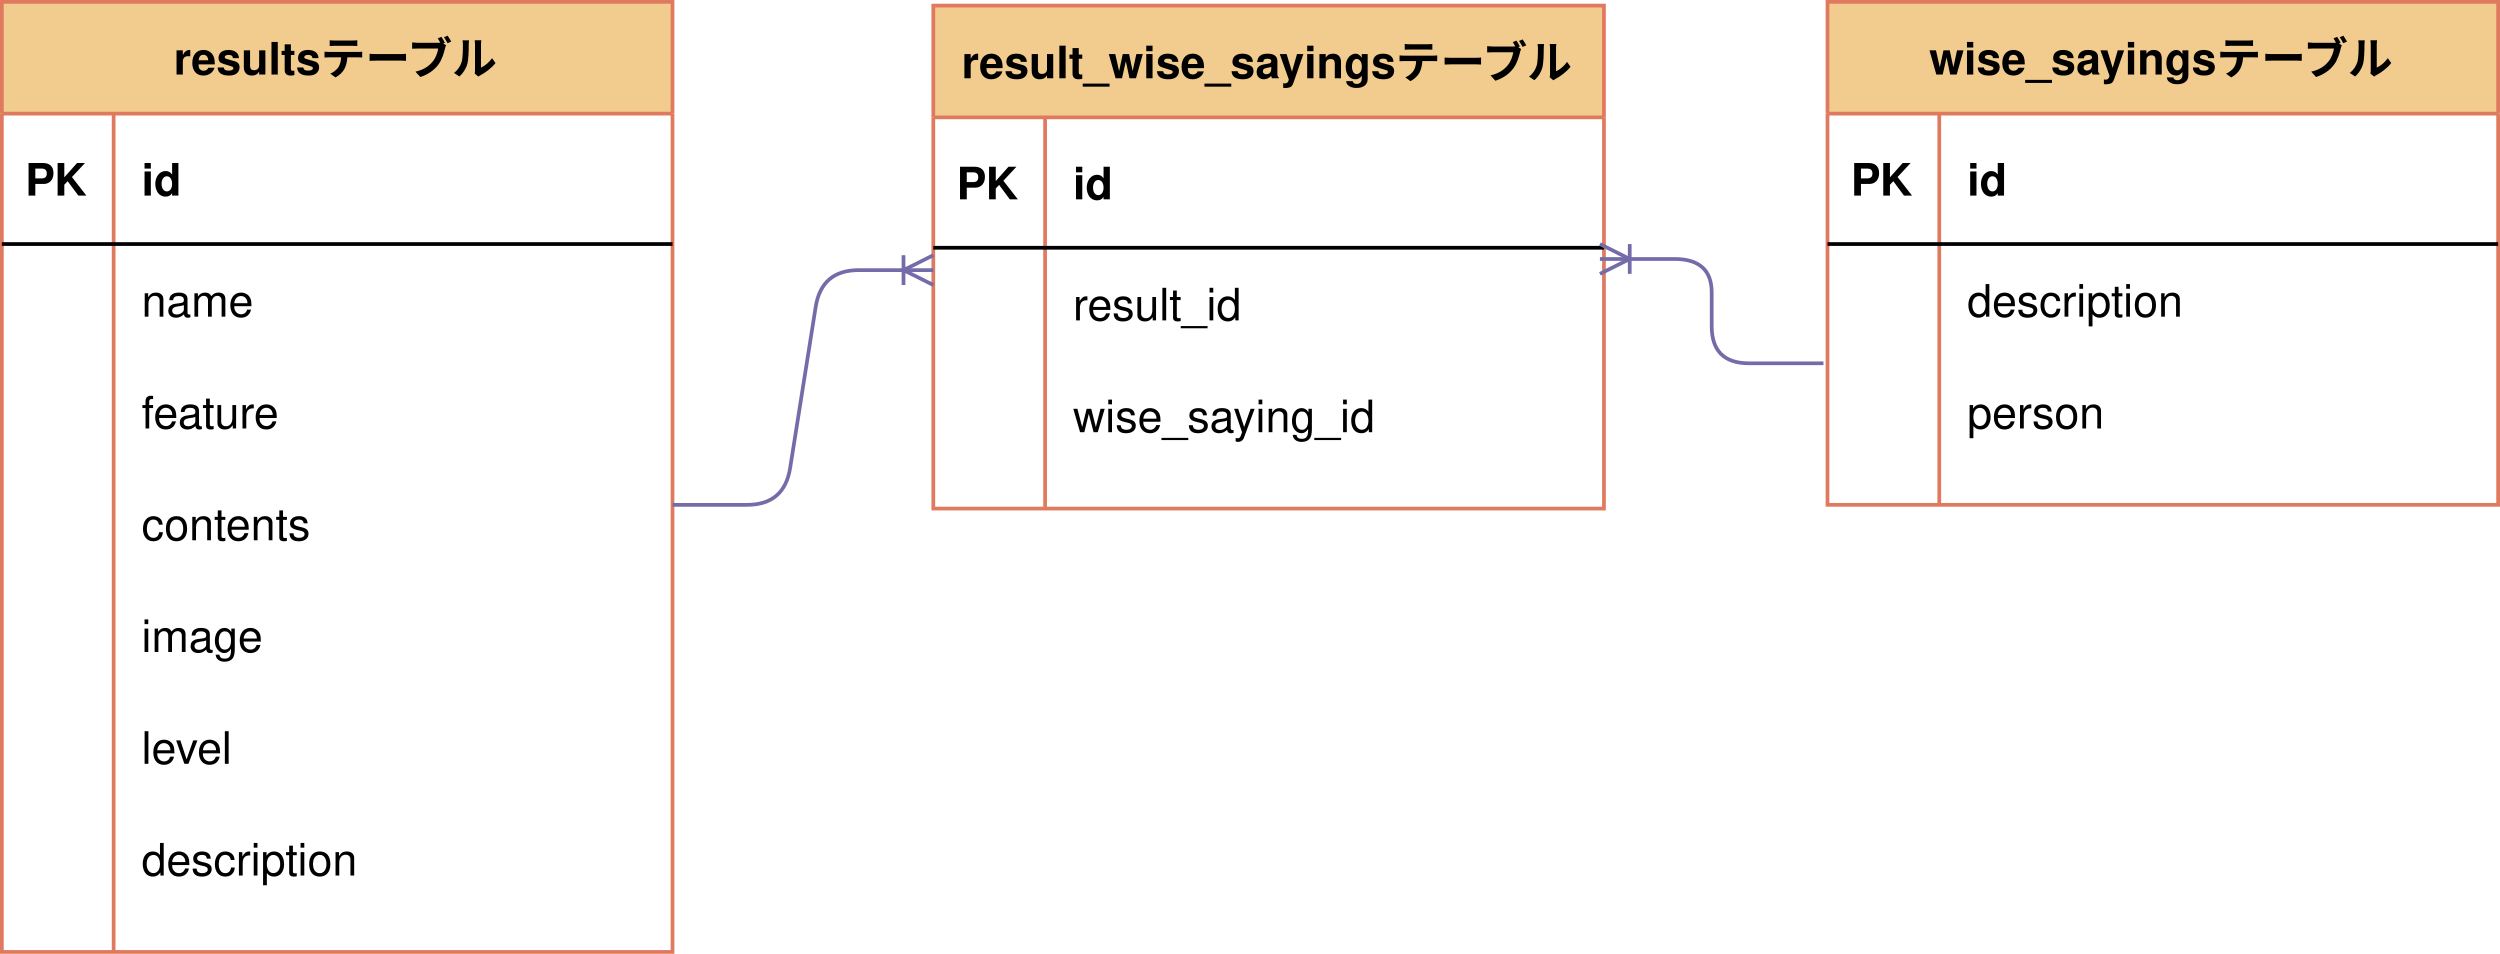
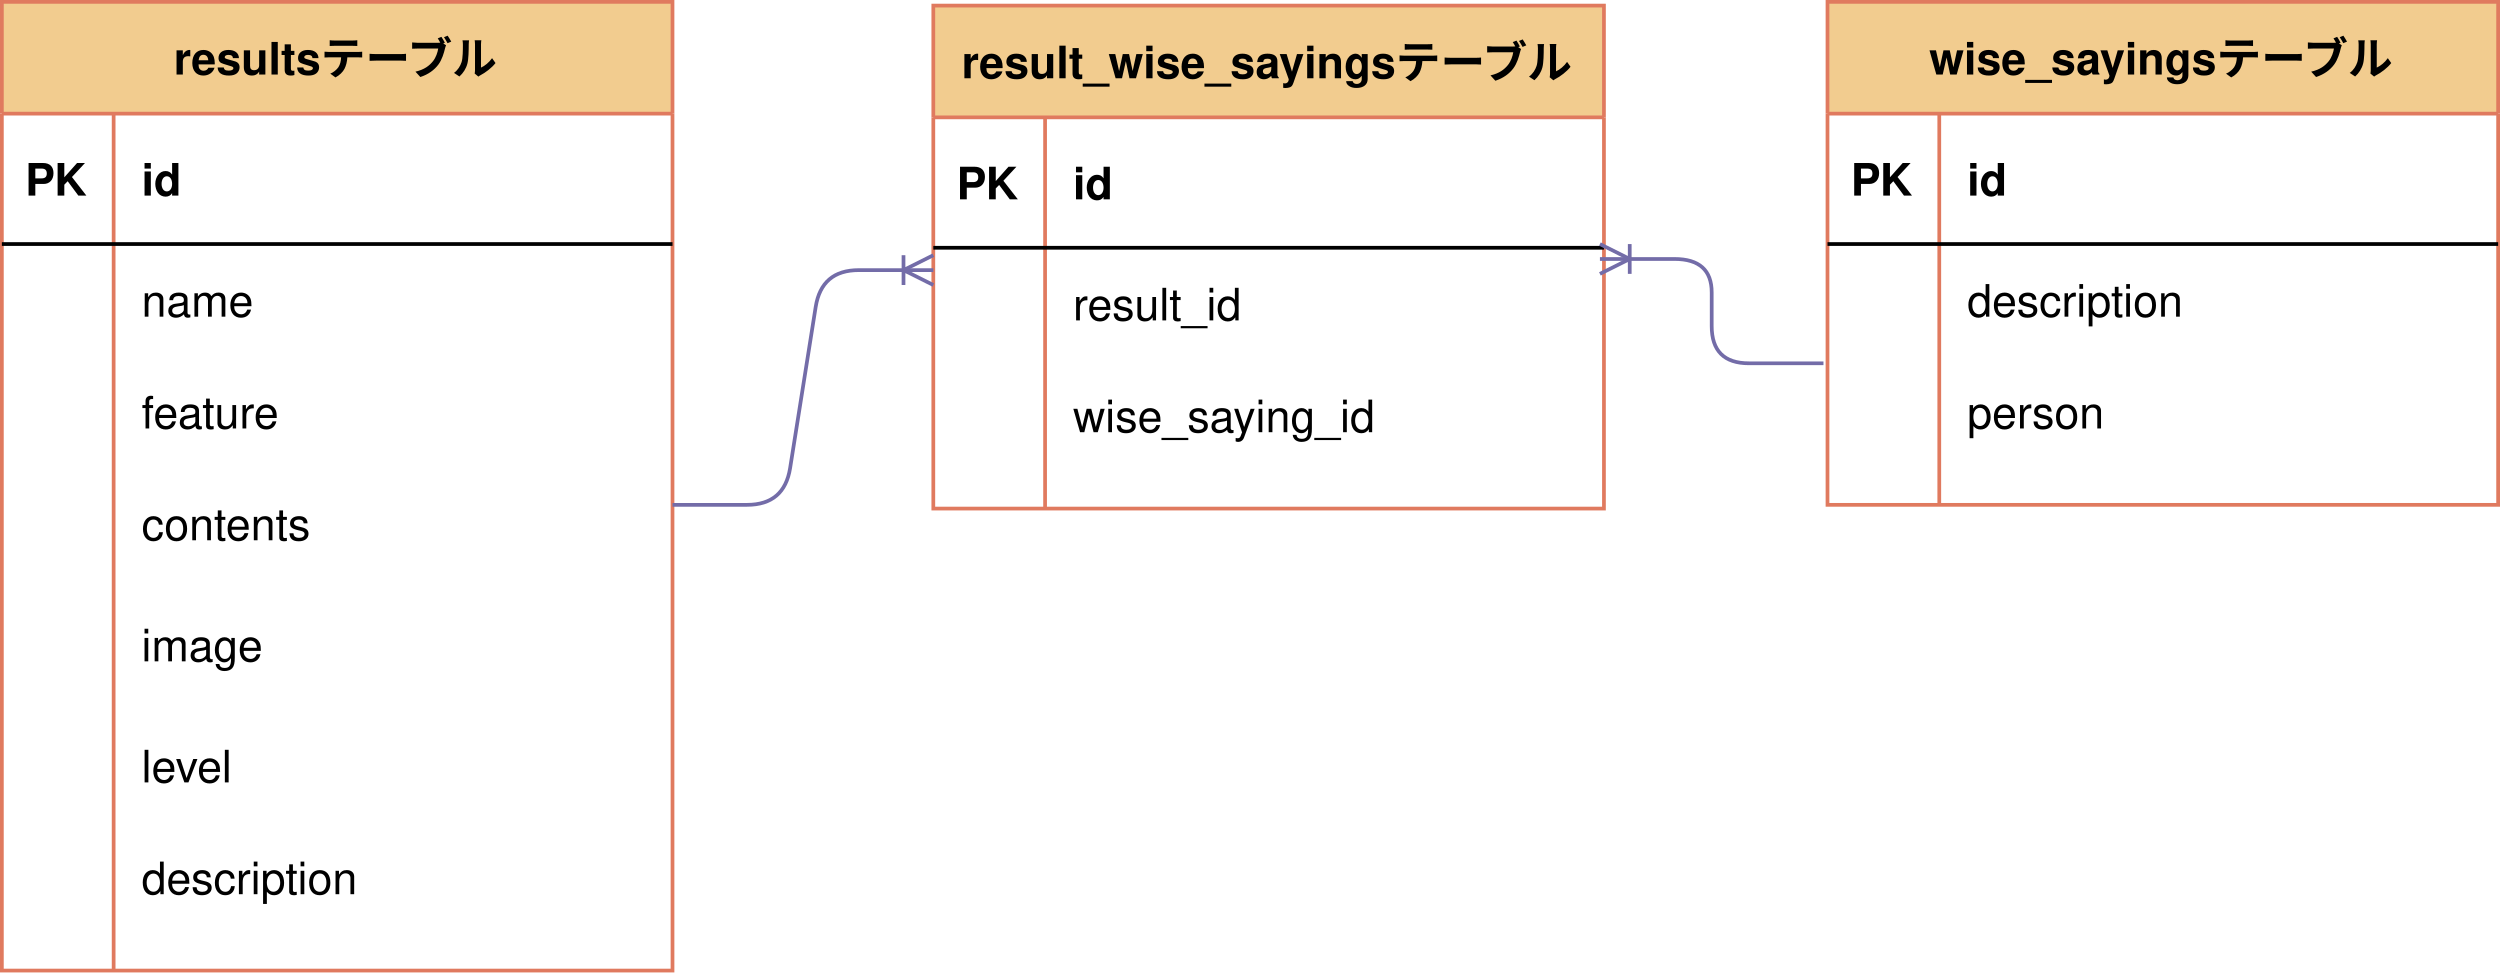
- <svg xmlns="http://www.w3.org/2000/svg" host="65bd71144e" version="1.1" width="671px" height="256px" viewBox="-0.5 -0.5 671 256" content="&lt;mxfile&gt;&lt;diagram id=&quot;oqmduviVCGwnaVv93Fqx&quot; name=&quot;ページ1&quot;&gt;7Vxtb+I4EP41fNzKxuSFj4XCnnRdqequdLefVi4xYDXEyDEt3K8/O7EJYNLSJiTQpEJqPLHH8TzjJ/Z4oIOGi/V3jpfzHywgYacLgnUH3XW6Xeg4jvynJJtU4rj9VDDjNNCVMsFP+h/RQqClKxqQeK+iYCwUdLkvnLAoIhOxJ8Ocs9f9alMW7ve6xDNiCX5OcGhL/6GBmKdSv+tl8r8Inc1Nz9CM7wlPnmecrSLdX6eLxr0xvBultxfY6NIDjec4YK87IjTqoCFnTKRXi/WQhMq2xmxpu3HO3e1zcxKJUxq4KG3xgsOVHjsn8SoUcWeEOr78uPpiMNQXfSO5HegxiI2xmxzOUl0K/KREg1hgLjS8CEiBBExgGhEuBTAphyFexjSpnkrmNAzu8YathFFkSoMpXZPgMUVX1ZVA30tlqqiUT6Xyn/ph1G0c0lkkryfSGKrHgRyafJZ7HIutAokUCXT7+JmIydwUBGfPZMhCxpOxoRHwbp1x8hRhuCMfd4dDf6y735GD5E/KtYUJF2SdCxPcgi8nFWELIvhGVtENvhl/MfMJ6PJr5p3Q17L5jmd2zUzEekbMtrozr5AX2jFynKRnOUku8nJMguLwUc5KHM0SJ9jHWFkk4Gz5C/MZEVqwZFRBNHqR9tiiuWPmiEVKk2BLfTMkU9P2iQnBFgZQPfSt0mTYzkB+pHWG4MbpOPJxh7IMs7L8qOpcwhdJ3KWDKh1E+skriUVRaNM5ZmOrsUQnQonKQNKxkHz4+2NYJoSLMyw/DBM4gOlw1jJpzmmYkOKcBgGJCtu/d9z+OwZH57K3a9lb3ipk748Z11BgWncQL/GERrP7tKV7YH0nz/o2xGcBZJ0/IZxzAeRdBbUdwnol1Gbo5l1qAyUg6RdEsnRiIwE1+s7Da97neK0MY/ctY0d4QWo2+LtkVxkEH2WyEiDxQMtk52OyfoVM5sGmMZkHjhu/AibzupaxpwSLFW8emeWhUAeZ2WGJlsxKIzPYrZLNigYPro/NcqxfBZvZ+3sVcUt8vHF0lgNDHXTmtuxVHns5VbKX99XJyq2PrOwdO12og5nGMVUOBnUwVb9lqvKYyq+QqYzer8tU/dqYyrd35CF5UWfeTWOqHAxqYCq/3RGWx1QSpgqZCn1xpkpdsx6msnfbAYknnC4FZVHj+CoPiRr4CgIbmlcakz8x3kgrtPk2l5Rv0zOnKR/Nt4FlHEpDYIdxLvFld6kJN3qqXUTGDQR2CsjXT7nRHlxLzg0Edk5Hm3STD0kNWTcQFE3WaPZq/j2CqzLvBgI7F+SLr++1+9aywIcmRb5d4b+NRR1LfFg0c6OltbdorcokHAi7jaM1mLMpqoTW7IyPJeFxExktD4Y6GA3ZO9H0+0F/2tjFhcYutsBvYxfwNNosJ3aB7P3uJb4DLzZ2gXK2aXXELpC9k25A7AJ9MiWiFIsfyYloYxe5kNQRu0BF97sNX+S/Q3CVxi56Rb80cX2LfFRfGgXs2ftjvZosSnLXuM7PQ6KOdX6v6G63JbWLiVz0in554vpILXXfmkjtzXP9RjJbHhy1MNsJZ+kkmBGzppWjoGLzSEKs4umj7E668k3jE1CObjAXi1B7NImCW/WzM7I4epQg/WI/cLQ5FhnwkDu89beWVD3n2/Fdp4bg2D7eCHkyiJf9Do4ZU/fxoNg0gwm6+4EE93D5HLMVnxDdKoPEUmRFJMyX7owikbwoLEUJttuBnwj3CSeLdcAt++Gbf9WUvOn3e0bwWym8Ab5rBHdrQ5lJabNbeiCcSlMk8bBEuKZCafwGbgBwteB30gVwPV3OFKrCZqdwqO5Uh5SmTHDXInPmIczLvnPaFvqsrtvz9z3O8w+o5FTXdQ4UuYeKPu26spj9zFNaPfstLTT6Hw==&lt;/diagram&gt;&lt;/mxfile&gt;" style="background-color: rgb(244, 241, 222);">
+ <svg xmlns="http://www.w3.org/2000/svg" host="65bd71144e" version="1.1" width="671px" height="261px" viewBox="-0.5 -0.5 671 261" content="&lt;mxfile&gt;&lt;diagram id=&quot;oqmduviVCGwnaVv93Fqx&quot; name=&quot;ページ1&quot;&gt;7Vxdb6M6EP01edwKx+Ejj02a7JVuV6rale7dp5UbnMQqwcg4bbK/fm2wIYmbFhYKLE0VqXgwYzxnfBgPkwzgdLP7ylC0/kZ9HAyGlr8bwJvBcAig44l/UrJXEg+kghUjvhLlggfyCyuhpaRb4uP4qCOnNOAkOhYuaBjiBT+SIcboy3G3JQ2OR43QChuChwUKTOl/xOfrVOoN3Vz+DyartR4ZOOP0zCNaPK0Y3YZqvMEQzkdzcDNLT2+Q1qUmGq+RT18ORHA2gFNGKU+PNrspDqRttdnS6+Znzmb3zXDIi1zgwPSKZxRs1dwZjrcBjwczOPDEx1EHk6k6GGvJ9UTNge+13cR0InnI0aMUTWKOGFfwQksIBGAckRAzIQBJOwhQFJOkeypZk8C/RXu65VqRbk2WZIf9+xRd2VcAfSuUyaZUvhTKH9TNyNMoIKtQHC+EMeSIEzE1cS+3KOaZAoEU9tX18RPmi7VucEaf8JQGlCVzgzPLvbbnyV0EwYF8PpxOvbka/kBuJX9CbmKiYHrGjOPdgUhh9BXTDeZsL7qos1+0v6j1ZFuq/ZJ7J/CUbH3gmUNHCZFaEatMd+4V4kA5xhknGRlOchZ5MU1OUHAvViUKV4kTHGMsLeIzGn1HbIW5EkSUSIhmz8JEGZoHZg5pKDVxGqmTAV7qax8p53SjAVVTz5Qm07Yn4iMMMbWu7IEtbncq2iBvi4/szgR8ocBdOKjUgYWfvOCYl4I2W1DvY6uwhAWhhHYNSNoGknf/lsMyIVyUY1kaJusEptNVS4XplkFCimvi+zgsZ/9RYfsfGBx+lL0dw97iVCV7lzOupsC07ySO0IKEq9v0SufE+vY565sQfwggu/MLwv4ogNy/gtpOYf1LqE3TzbvUVsdDyquIZO3Ehn2i9dXAa25h47/Ha3UYe2wYO0Qb3LLB3yW7xiAoy2Q1QOJaFyb7OCYbN8hkLqiIZLeZLHPUTjCZOzSMvcSIb1nPyawECm2QmZmWuJBZbWQGhk2yWdXkQcfZrLj1m2Azc38vM26Jj/ebzorD0AadORf2qo+97KLsVUN+wHV7RVZOYWM3kBxzzR072cgXM/1mquIYtJAPc8cXpqqPqcZFU/s1PGO03p4w1biwsRsIqzxzRx7gZ/nOu9dMVRyDFmIq77IjrI+psnqERpgK9omptB92hKnM3baP4wUjESc07DdflUCiBb4ClgnNC4nxzxjthRUu9TZdqrcZ6fRo2XobUEcQDiwzjdPFh10nCm7yddXJihtgmSUgPSu5yd21E2kFYJk1HZ+t6KYMJC1kGYBVtVjjE0Xzf0BwTdbdAMusBelTfJ/7aicCfKBL5D9jhF8GizZCfFC1cuNCa2/RWpNFOAAMK2LZcVoDxTdFjdCaWfERYRb3ntFKwNAGo0FzJ5p+P+jnJXfR0dxFBnyWuwDFaLOe3AU097tdfAZ2I3cBi2/T2shdQHMn3bfcBexUSQSAr9REfLbcRQlI2shdwKr73c8U5JcnuEZzF6OqX5roeJCf+Wo3gvyRuT9W0WRVkut8nF8CiTbi/FHV3e6F1DqTuRhV/fJEx0kt89WOkNqb7/X7z2wl4GiF2Qq8S8f+CuuYVkyM8P09DpDMp8/yM2nkm+YngJjdZM03gfJoHPrX8mdnRHN2L0D6Tr+hcP9aZsCFzvTae2unL2+mqFMD67V9vBayZBLP+Ej9a8ZUY9xJNs1hAs5xIsE5DZ9jumULrK7KITEUGRkJ/aU7rYgnDwpDUYJtNvGCcBd4s9gG3GIctv9fLsmr8XikBT+kwivLc7TgZqcpM2ntD1t3mBFhiiQflgh3hEuNX6wry3KU4EcyhOW4qp0rlI39QeNU3VmHTGFWIp2v5PrZPjjYsXXGdUfesce53gmVFHVd+0SRc6roj11XNPOfeUq757+lBWe/AQ==&lt;/diagram&gt;&lt;/mxfile&gt;" style="background-color: rgb(244, 241, 222);">
  <defs>
    <clipPath id="mx-clip-0-30-30-35-0">
      <rect x="0" y="30" width="30" height="35" />
    </clipPath>
    <clipPath id="mx-clip-36-30-144-35-0">
      <rect x="36" y="30" width="144" height="35" />
    </clipPath>
    <clipPath id="mx-clip-36-65-144-30-0">
      <rect x="36" y="65" width="144" height="30" />
    </clipPath>
    <clipPath id="mx-clip-36-95-144-30-0">
      <rect x="36" y="95" width="144" height="30" />
    </clipPath>
    <clipPath id="mx-clip-36-125-144-30-0">
      <rect x="36" y="125" width="144" height="30" />
    </clipPath>
-     <clipPath id="mx-clip-36-155-144-30-0">
-       <rect x="36" y="155" width="144" height="30" />
-     </clipPath>
-     <clipPath id="mx-clip-36-185-144-30-0">
-       <rect x="36" y="185" width="144" height="30" />
-     </clipPath>
-     <clipPath id="mx-clip-36-215-144-30-0">
-       <rect x="36" y="215" width="144" height="30" />
+     <clipPath id="mx-clip-36-155-144-35-0">
+       <rect x="36" y="155" width="144" height="35" />
+     </clipPath>
+     <clipPath id="mx-clip-36-190-144-30-0">
+       <rect x="36" y="190" width="144" height="30" />
+     </clipPath>
+     <clipPath id="mx-clip-36-220-144-30-0">
+       <rect x="36" y="220" width="144" height="30" />
    </clipPath>
    <clipPath id="mx-clip-490-30-30-35-0">
      <rect x="490" y="30" width="30" height="35" />
    </clipPath>
    <clipPath id="mx-clip-526-30-144-35-0">
      <rect x="526" y="30" width="144" height="35" />
    </clipPath>
    <clipPath id="mx-clip-526-65-144-30-0">
      <rect x="526" y="65" width="144" height="30" />
    </clipPath>
    <clipPath id="mx-clip-526-95-144-30-0">
      <rect x="526" y="95" width="144" height="30" />
    </clipPath>
    <clipPath id="mx-clip-250-31-30-35-0">
      <rect x="250" y="31" width="30" height="35" />
    </clipPath>
    <clipPath id="mx-clip-286-31-144-35-0">
      <rect x="286" y="31" width="144" height="35" />
    </clipPath>
    <clipPath id="mx-clip-286-66-144-30-0">
      <rect x="286" y="66" width="144" height="30" />
    </clipPath>
    <clipPath id="mx-clip-286-96-144-30-0">
      <rect x="286" y="96" width="144" height="30" />
    </clipPath>
  </defs>
  <g>
    <path d="M 0 30 L 0 0 L 180 0 L 180 30" fill="#f2cc8f" stroke="#e07a5f" stroke-miterlimit="10" pointer-events="all" />
-     <path d="M 0 30 L 0 255 L 180 255 L 180 30" fill="none" stroke="#e07a5f" stroke-miterlimit="10" pointer-events="none" />
+     <path d="M 0 30 L 0 260 L 180 260 L 180 30" fill="none" stroke="#e07a5f" stroke-miterlimit="10" pointer-events="none" />
    <path d="M 0 30 L 180 30" fill="none" stroke="#e07a5f" stroke-miterlimit="10" pointer-events="none" />
-     <path d="M 30 30 L 30 255" fill="none" stroke="#e07a5f" stroke-miterlimit="10" pointer-events="none" />
+     <path d="M 30 30 L 30 260" fill="none" stroke="#e07a5f" stroke-miterlimit="10" pointer-events="none" />
    <g fill="#000000" font-family="Helvetica" font-weight="bold" pointer-events="none" text-anchor="middle" font-size="12px">
      <text x="89.5" y="19.5">
                resultsテーブル
            </text>
    </g>
    <path d="M 0 30 M 180 30 M 180 65 L 0 65" fill="none" stroke="#000000" stroke-miterlimit="10" pointer-events="none" />
    <path d="M 0 30 M 30 30 M 30 65 M 0 65" fill="none" stroke="#000000" stroke-miterlimit="10" pointer-events="none" />
    <g fill="#000000" font-family="Helvetica" font-weight="bold" pointer-events="none" clip-path="url(#mx-clip-0-30-30-35-0)" text-anchor="middle" font-size="12px">
      <text x="14.5" y="52">
                PK
            </text>
    </g>
    <path d="M 30 30 M 180 30 M 180 65 M 30 65" fill="none" stroke="#000000" stroke-miterlimit="10" pointer-events="none" />
    <g fill="#000000" font-family="Helvetica" font-weight="bold" text-decoration="underline" pointer-events="none" clip-path="url(#mx-clip-36-30-144-35-0)" font-size="12px">
      <text x="37.5" y="52">
                id
            </text>
    </g>
    <path d="M 0 65 M 180 65 M 180 95 M 0 95" fill="none" stroke="#000000" stroke-miterlimit="10" pointer-events="none" />
    <path d="M 0 65 M 30 65 M 30 95 M 0 95" fill="none" stroke="#000000" stroke-miterlimit="10" pointer-events="none" />
    <path d="M 30 65 M 180 65 M 180 95 M 30 95" fill="none" stroke="#000000" stroke-miterlimit="10" pointer-events="none" />
    <g fill="#000000" font-family="Helvetica" pointer-events="none" clip-path="url(#mx-clip-36-65-144-30-0)" font-size="12px">
      <text x="37.5" y="84.5">
                name
            </text>
    </g>
    <path d="M 0 95 M 180 95 M 180 125 M 0 125" fill="none" stroke="#000000" stroke-miterlimit="10" pointer-events="none" />
    <path d="M 0 95 M 30 95 M 30 125 M 0 125" fill="none" stroke="#000000" stroke-miterlimit="10" pointer-events="none" />
    <path d="M 30 95 M 180 95 M 180 125 M 30 125" fill="none" stroke="#000000" stroke-miterlimit="10" pointer-events="none" />
    <g fill="#000000" font-family="Helvetica" pointer-events="none" clip-path="url(#mx-clip-36-95-144-30-0)" font-size="12px">
      <text x="37.5" y="114.5">
                feature
            </text>
    </g>
    <path d="M 0 125 M 180 125 M 180 155 M 0 155" fill="none" stroke="#000000" stroke-miterlimit="10" pointer-events="none" />
    <path d="M 0 125 M 30 125 M 30 155 M 0 155" fill="none" stroke="#000000" stroke-miterlimit="10" pointer-events="none" />
    <path d="M 30 125 M 180 125 M 180 155 M 30 155" fill="none" stroke="#000000" stroke-miterlimit="10" pointer-events="none" />
    <g fill="#000000" font-family="Helvetica" pointer-events="none" clip-path="url(#mx-clip-36-125-144-30-0)" font-size="12px">
      <text x="37.5" y="144.5">
                contents
            </text>
    </g>
-     <path d="M 0 155 M 180 155 M 180 185 M 0 185" fill="none" stroke="#000000" stroke-miterlimit="10" pointer-events="none" />
-     <path d="M 0 155 M 30 155 M 30 185 M 0 185" fill="none" stroke="#000000" stroke-miterlimit="10" pointer-events="none" />
-     <path d="M 30 155 M 180 155 M 180 185 M 30 185" fill="none" stroke="#000000" stroke-miterlimit="10" pointer-events="none" />
-     <g fill="#000000" font-family="Helvetica" pointer-events="none" clip-path="url(#mx-clip-36-155-144-30-0)" font-size="12px">
-       <text x="37.5" y="174.5">
+     <path d="M 0 155 M 180 155 M 180 190 M 0 190" fill="none" stroke="#000000" stroke-miterlimit="10" pointer-events="none" />
+     <path d="M 0 155 M 30 155 M 30 190 M 0 190" fill="none" stroke="#000000" stroke-miterlimit="10" pointer-events="none" />
+     <path d="M 30 155 M 180 155 M 180 190 M 30 190" fill="none" stroke="#000000" stroke-miterlimit="10" pointer-events="none" />
+     <g fill="#000000" font-family="Helvetica" pointer-events="none" clip-path="url(#mx-clip-36-155-144-35-0)" font-size="12px">
+       <text x="37.5" y="177">
                image
            </text>
    </g>
-     <path d="M 0 185 M 180 185 M 180 215 M 0 215" fill="none" stroke="#000000" stroke-miterlimit="10" pointer-events="none" />
-     <path d="M 0 185 M 30 185 M 30 215 M 0 215" fill="none" stroke="#000000" stroke-miterlimit="10" pointer-events="none" />
-     <path d="M 30 185 M 180 185 M 180 215 M 30 215" fill="none" stroke="#000000" stroke-miterlimit="10" pointer-events="none" />
-     <g fill="#000000" font-family="Helvetica" pointer-events="none" clip-path="url(#mx-clip-36-185-144-30-0)" font-size="12px">
-       <text x="37.5" y="204.5">
+     <path d="M 0 190 M 180 190 M 180 220 M 0 220" fill="none" stroke="#000000" stroke-miterlimit="10" pointer-events="none" />
+     <path d="M 0 190 M 30 190 M 30 220 M 0 220" fill="none" stroke="#000000" stroke-miterlimit="10" pointer-events="none" />
+     <path d="M 30 190 M 180 190 M 180 220 M 30 220" fill="none" stroke="#000000" stroke-miterlimit="10" pointer-events="none" />
+     <g fill="#000000" font-family="Helvetica" pointer-events="none" clip-path="url(#mx-clip-36-190-144-30-0)" font-size="12px">
+       <text x="37.5" y="209.5">
                level
            </text>
    </g>
-     <path d="M 0 215 M 180 215 M 180 245 M 0 245" fill="none" stroke="#000000" stroke-miterlimit="10" pointer-events="none" />
-     <path d="M 0 215 M 30 215 M 30 245 M 0 245" fill="none" stroke="#000000" stroke-miterlimit="10" pointer-events="none" />
-     <path d="M 30 215 M 180 215 M 180 245 M 30 245" fill="none" stroke="#000000" stroke-miterlimit="10" pointer-events="none" />
-     <g fill="#000000" font-family="Helvetica" pointer-events="none" clip-path="url(#mx-clip-36-215-144-30-0)" font-size="12px">
-       <text x="37.5" y="234.5">
+     <path d="M 0 220 M 180 220 M 180 250 M 0 250" fill="none" stroke="#000000" stroke-miterlimit="10" pointer-events="none" />
+     <path d="M 0 220 M 30 220 M 30 250 M 0 250" fill="none" stroke="#000000" stroke-miterlimit="10" pointer-events="none" />
+     <path d="M 30 220 M 180 220 M 180 250 M 30 250" fill="none" stroke="#000000" stroke-miterlimit="10" pointer-events="none" />
+     <g fill="#000000" font-family="Helvetica" pointer-events="none" clip-path="url(#mx-clip-36-220-144-30-0)" font-size="12px">
+       <text x="37.5" y="239.5">
                description
            </text>
    </g>
    <path d="M 490 30 L 490 0 L 670 0 L 670 30" fill="#f2cc8f" stroke="#e07a5f" stroke-miterlimit="10" pointer-events="none" />
    <path d="M 490 30 L 490 135 L 670 135 L 670 30" fill="none" stroke="#e07a5f" stroke-miterlimit="10" pointer-events="none" />
    <path d="M 490 30 L 670 30" fill="none" stroke="#e07a5f" stroke-miterlimit="10" pointer-events="none" />
    <path d="M 520 30 L 520 135" fill="none" stroke="#e07a5f" stroke-miterlimit="10" pointer-events="none" />
    <g fill="#000000" font-family="Helvetica" font-weight="bold" pointer-events="none" text-anchor="middle" font-size="12px">
      <text x="579.5" y="19.5">
                wise_sayingsテーブル
            </text>
    </g>
    <path d="M 490 30 M 670 30 M 670 65 L 490 65" fill="none" stroke="#000000" stroke-miterlimit="10" pointer-events="none" />
    <path d="M 490 30 M 520 30 M 520 65 M 490 65" fill="none" stroke="#000000" stroke-miterlimit="10" pointer-events="none" />
    <g fill="#000000" font-family="Helvetica" font-weight="bold" pointer-events="none" clip-path="url(#mx-clip-490-30-30-35-0)" text-anchor="middle" font-size="12px">
      <text x="504.5" y="52">
                PK
            </text>
    </g>
    <path d="M 520 30 M 670 30 M 670 65 M 520 65" fill="none" stroke="#000000" stroke-miterlimit="10" pointer-events="none" />
    <g fill="#000000" font-family="Helvetica" font-weight="bold" text-decoration="underline" pointer-events="none" clip-path="url(#mx-clip-526-30-144-35-0)" font-size="12px">
      <text x="527.5" y="52">
                id
            </text>
    </g>
    <path d="M 490 65 M 670 65 M 670 95 M 490 95" fill="none" stroke="#000000" stroke-miterlimit="10" pointer-events="none" />
    <path d="M 490 65 M 520 65 M 520 95 M 490 95" fill="none" stroke="#000000" stroke-miterlimit="10" pointer-events="none" />
    <path d="M 520 65 M 670 65 M 670 95 M 520 95" fill="none" stroke="#000000" stroke-miterlimit="10" pointer-events="none" />
    <g fill="#000000" font-family="Helvetica" pointer-events="none" clip-path="url(#mx-clip-526-65-144-30-0)" font-size="12px">
      <text x="527.5" y="84.5">
                description
            </text>
    </g>
    <path d="M 490 95 M 670 95 M 670 125 M 490 125" fill="none" stroke="#000000" stroke-miterlimit="10" pointer-events="none" />
    <path d="M 490 95 M 520 95 M 520 125 M 490 125" fill="none" stroke="#000000" stroke-miterlimit="10" pointer-events="none" />
    <path d="M 520 95 M 670 95 M 670 125 M 520 125" fill="none" stroke="#000000" stroke-miterlimit="10" pointer-events="none" />
    <g fill="#000000" font-family="Helvetica" pointer-events="none" clip-path="url(#mx-clip-526-95-144-30-0)" font-size="12px">
      <text x="527.5" y="114.5">
                person
            </text>
    </g>
    <path d="M 250 31 L 250 1 L 430 1 L 430 31" fill="#f2cc8f" stroke="#e07a5f" stroke-miterlimit="10" pointer-events="none" />
    <path d="M 250 31 L 250 136 L 430 136 L 430 31" fill="none" stroke="#e07a5f" stroke-miterlimit="10" pointer-events="none" />
    <path d="M 250 31 L 430 31" fill="none" stroke="#e07a5f" stroke-miterlimit="10" pointer-events="none" />
    <path d="M 280 31 L 280 136" fill="none" stroke="#e07a5f" stroke-miterlimit="10" pointer-events="none" />
    <g fill="#000000" font-family="Helvetica" font-weight="bold" pointer-events="none" text-anchor="middle" font-size="12px">
      <text x="339.5" y="20.5">
                result_wise_sayingsテーブル
            </text>
    </g>
    <path d="M 250 31 M 430 31 M 430 66 L 250 66" fill="none" stroke="#000000" stroke-miterlimit="10" pointer-events="none" />
    <path d="M 250 31 M 280 31 M 280 66 M 250 66" fill="none" stroke="#000000" stroke-miterlimit="10" pointer-events="none" />
    <g fill="#000000" font-family="Helvetica" font-weight="bold" pointer-events="none" clip-path="url(#mx-clip-250-31-30-35-0)" text-anchor="middle" font-size="12px">
      <text x="264.5" y="53">
                PK
            </text>
    </g>
    <path d="M 280 31 M 430 31 M 430 66 M 280 66" fill="none" stroke="#000000" stroke-miterlimit="10" pointer-events="none" />
    <g fill="#000000" font-family="Helvetica" font-weight="bold" text-decoration="underline" pointer-events="none" clip-path="url(#mx-clip-286-31-144-35-0)" font-size="12px">
      <text x="287.5" y="53">
                id
            </text>
    </g>
    <path d="M 250 66 M 430 66 M 430 96 M 250 96" fill="none" stroke="#000000" stroke-miterlimit="10" pointer-events="none" />
    <path d="M 250 66 M 280 66 M 280 96 M 250 96" fill="none" stroke="#000000" stroke-miterlimit="10" pointer-events="none" />
    <path d="M 280 66 M 430 66 M 430 96 M 280 96" fill="none" stroke="#000000" stroke-miterlimit="10" pointer-events="none" />
    <g fill="#000000" font-family="Helvetica" pointer-events="none" clip-path="url(#mx-clip-286-66-144-30-0)" font-size="12px">
      <text x="287.5" y="85.5">
                result_id
            </text>
    </g>
    <path d="M 250 96 M 430 96 M 430 126 M 250 126" fill="none" stroke="#000000" stroke-miterlimit="10" pointer-events="none" />
    <path d="M 250 96 M 280 96 M 280 126 M 250 126" fill="none" stroke="#000000" stroke-miterlimit="10" pointer-events="none" />
    <path d="M 280 96 M 430 96 M 430 126 M 280 126" fill="none" stroke="#000000" stroke-miterlimit="10" pointer-events="none" />
    <g fill="#000000" font-family="Helvetica" pointer-events="none" clip-path="url(#mx-clip-286-96-144-30-0)" font-size="12px">
      <text x="287.5" y="115.5">
                wise_saying_id
            </text>
    </g>
    <path d="M 180 135 L 200 135 Q 210 135 211.57 125.12 L 218.43 81.88 Q 220 72 230 72 L 250 72" fill="none" stroke="#736ca8" stroke-miterlimit="10" pointer-events="none" />
    <path d="M 242 76 L 242 68 M 250 68 L 242 72 L 250 76" fill="none" stroke="#736ca8" stroke-miterlimit="10" pointer-events="none" />
    <path d="M 488.92 97.01 L 468.92 97.01 Q 458.92 97.01 458.92 87.01 L 458.92 78.01 Q 458.92 69.01 448.92 69.01 L 428.92 69.01" fill="none" stroke="#736ca8" stroke-miterlimit="10" pointer-events="none" />
    <path d="M 436.92 65.01 L 436.92 73.01 M 428.92 73.01 L 436.92 69.01 L 428.92 65.01" fill="none" stroke="#736ca8" stroke-miterlimit="10" pointer-events="none" />
  </g>
</svg>
